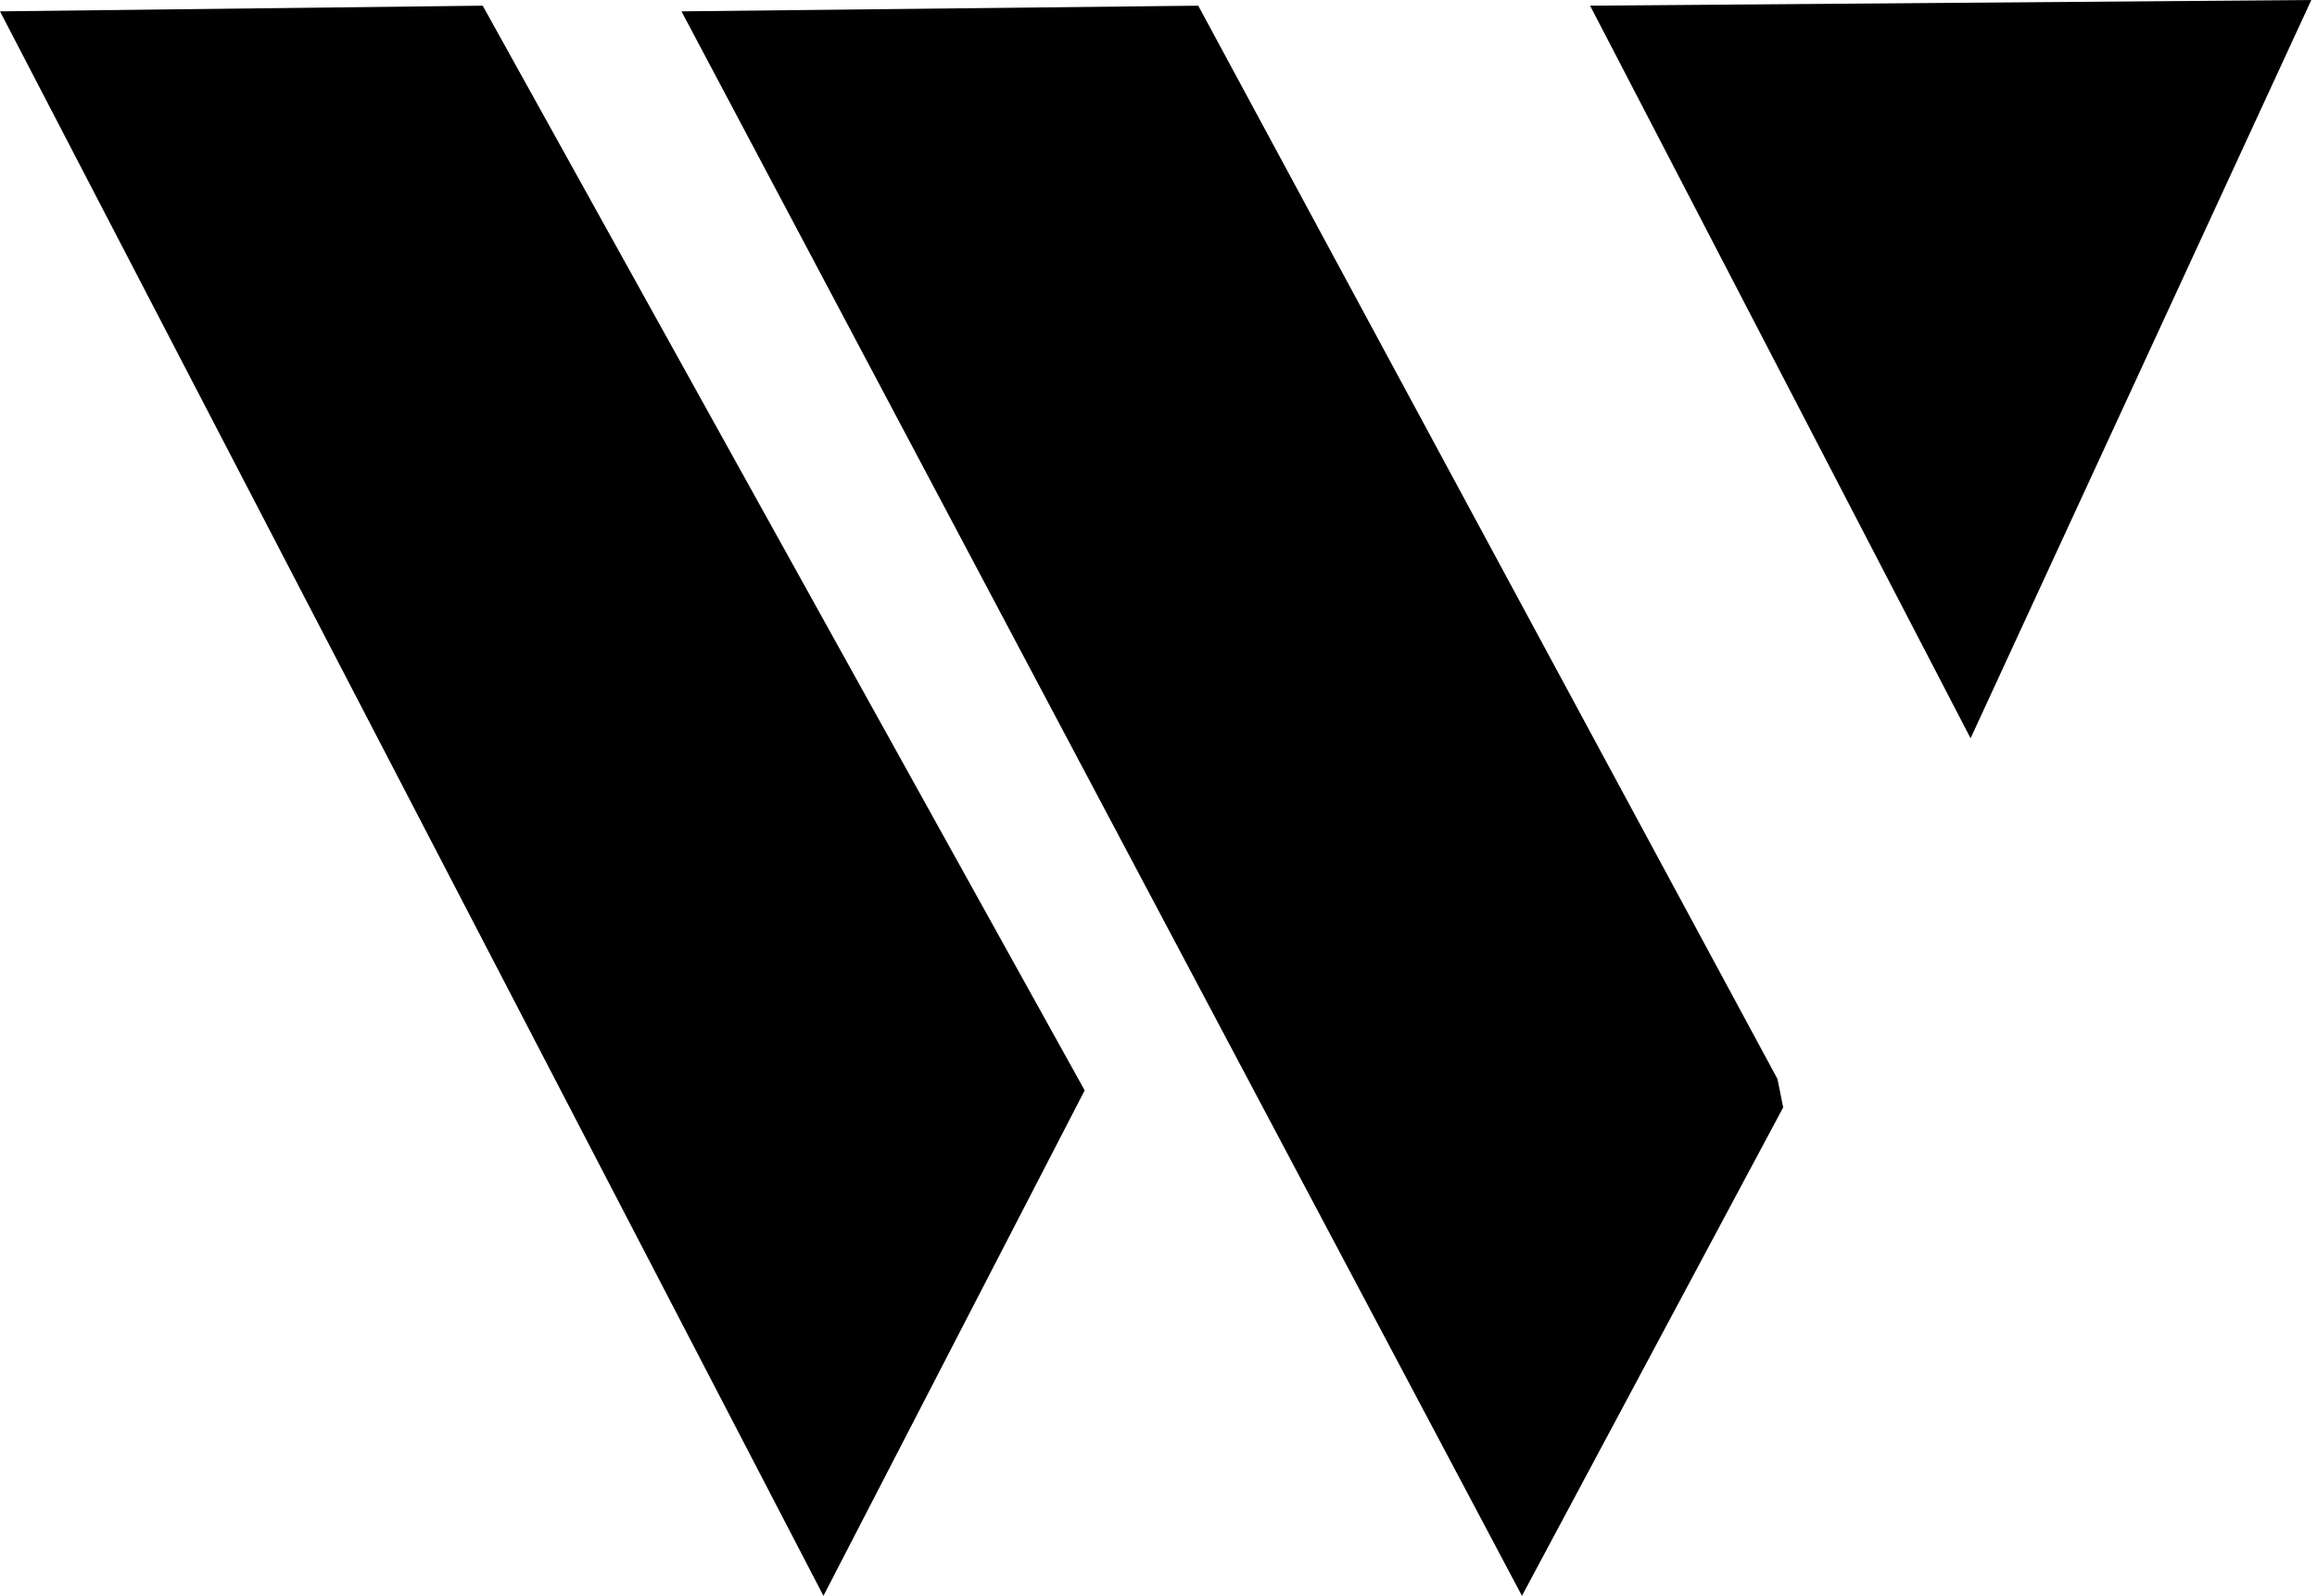
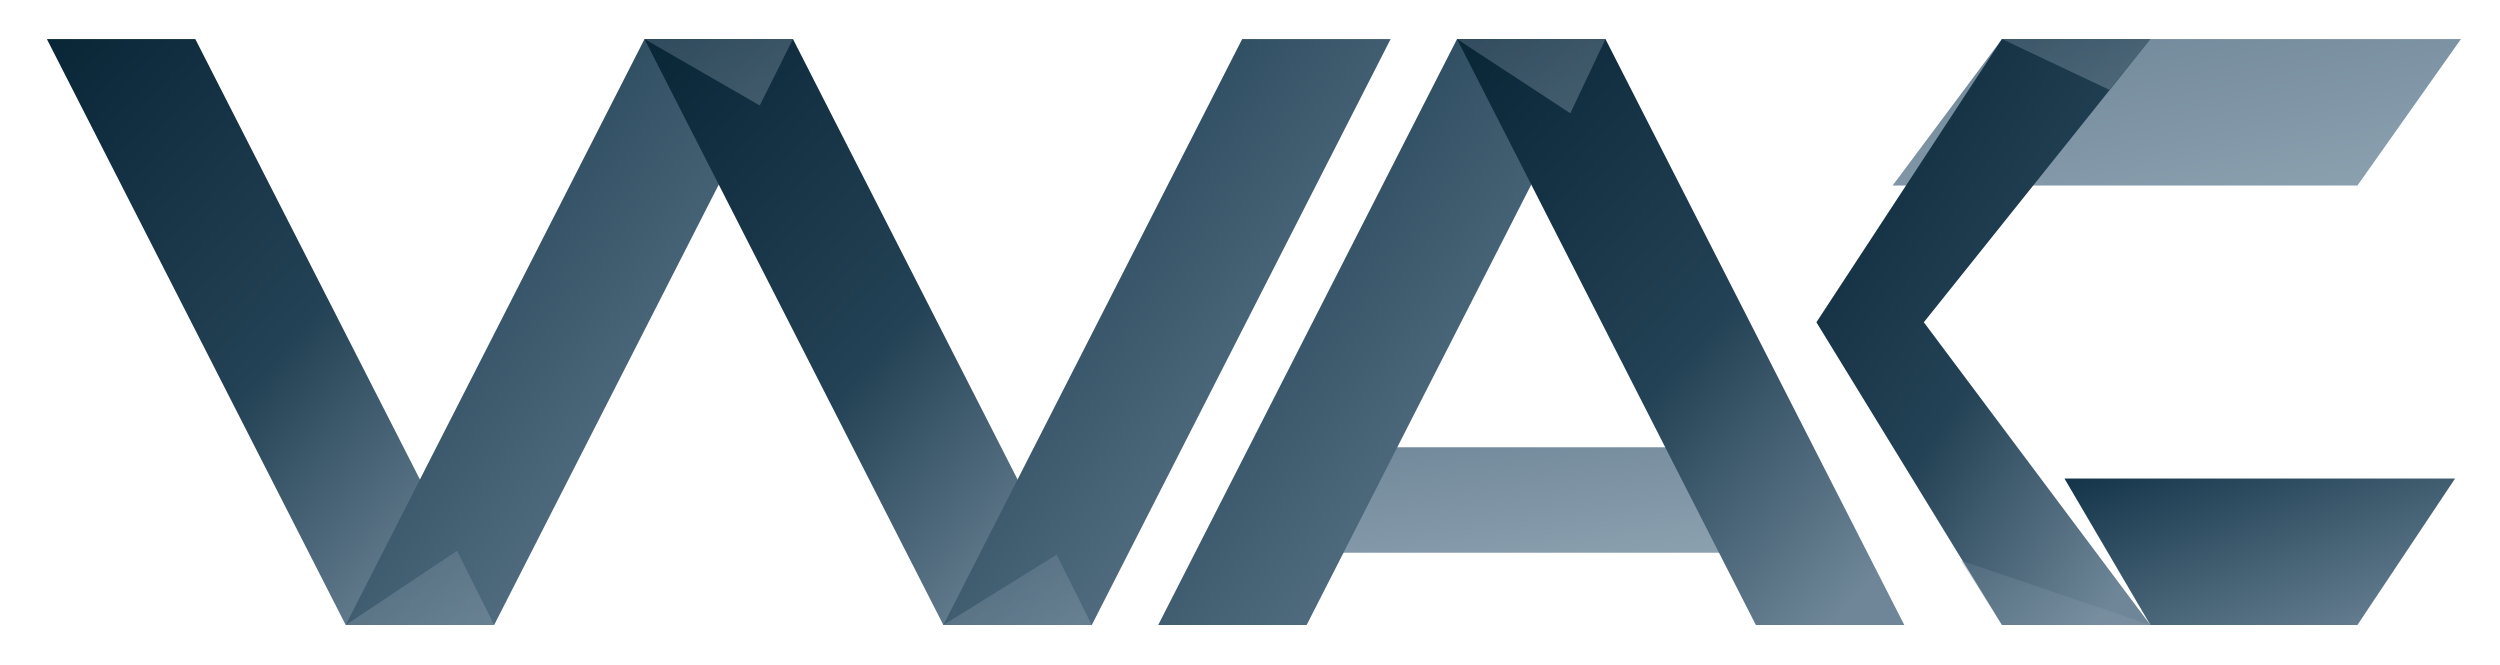
- <svg xmlns="http://www.w3.org/2000/svg" viewBox="0 0 408 281" role="img" aria-label="WAC modular W">
-   <path fill="currentColor" d="M0 2 L145 281 L191 192 L85 1 Z" />
-   <path fill="currentColor" d="M120 2 L268 281 L314 195 L313 190 L211 1 Z" />
-   <path fill="currentColor" d="M280 1 L347 130 L407 0 Z" />
+ <svg xmlns="http://www.w3.org/2000/svg" viewBox="0 0 1280 340" role="img" aria-labelledby="wac-title wac-desc">
+   <defs>
+     <linearGradient id="front" x1="0" y1="0" x2=".84" y2="1">
+       <stop stop-color="#092637" />
+       <stop offset=".57" stop-color="#244255" />
+       <stop offset="1" stop-color="#6e8698" />
+     </linearGradient>
+     <linearGradient id="return" x1="0" y1="0" x2="1" y2="1">
+       <stop stop-color="#133449" />
+       <stop offset="1" stop-color="#6e8698" />
+     </linearGradient>
+     <linearGradient id="edge" x1="0" y1="0" x2=".8" y2="1">
+       <stop stop-color="#6e8698" />
+       <stop offset="1" stop-color="#8ba0af" />
+     </linearGradient>
+   </defs>
+   <path fill="url(#front)" d="M24 20H100L253 320H177Z" />
+   <path fill="url(#return)" d="M177 320H253L406 20H330Z" />
+   <path fill="url(#front)" d="M330 20H406L559 320H483Z" />
+   <path fill="url(#return)" d="M483 320H559L712 20H636Z" />
+   <path fill="url(#edge)" opacity=".42" d="M177 320H253L234 282Z" />
+   <path fill="url(#edge)" opacity=".4" d="M483 320H559L541 284Z" />
+   <path fill="url(#edge)" opacity=".38" d="M330 20H406L389 54Z" />
+   <path fill="url(#edge)" d="M658 229H903L926 283H631Z" />
+   <path fill="url(#return)" d="M593 320H669L822 20H746Z" />
+   <path fill="url(#front)" d="M746 20H822L975 320H899Z" />
+   <path fill="url(#edge)" opacity=".4" d="M746 20H822L804 58Z" />
+   <path fill="url(#edge)" d="M1025 20H1260L1207 95H969Z" />
+   <path fill="url(#front)" d="M1025 20H1101L985 165L1101 320H1025L930 165Z" />
+   <path fill="url(#return)" d="M1057 245H1257L1207 320H1101Z" />
+   <path fill="url(#edge)" opacity=".42" d="M1025 20H1101L1080 46Z" />
+   <path fill="url(#edge)" opacity=".35" d="M1101 320H1025L1004 287Z" />
</svg>
